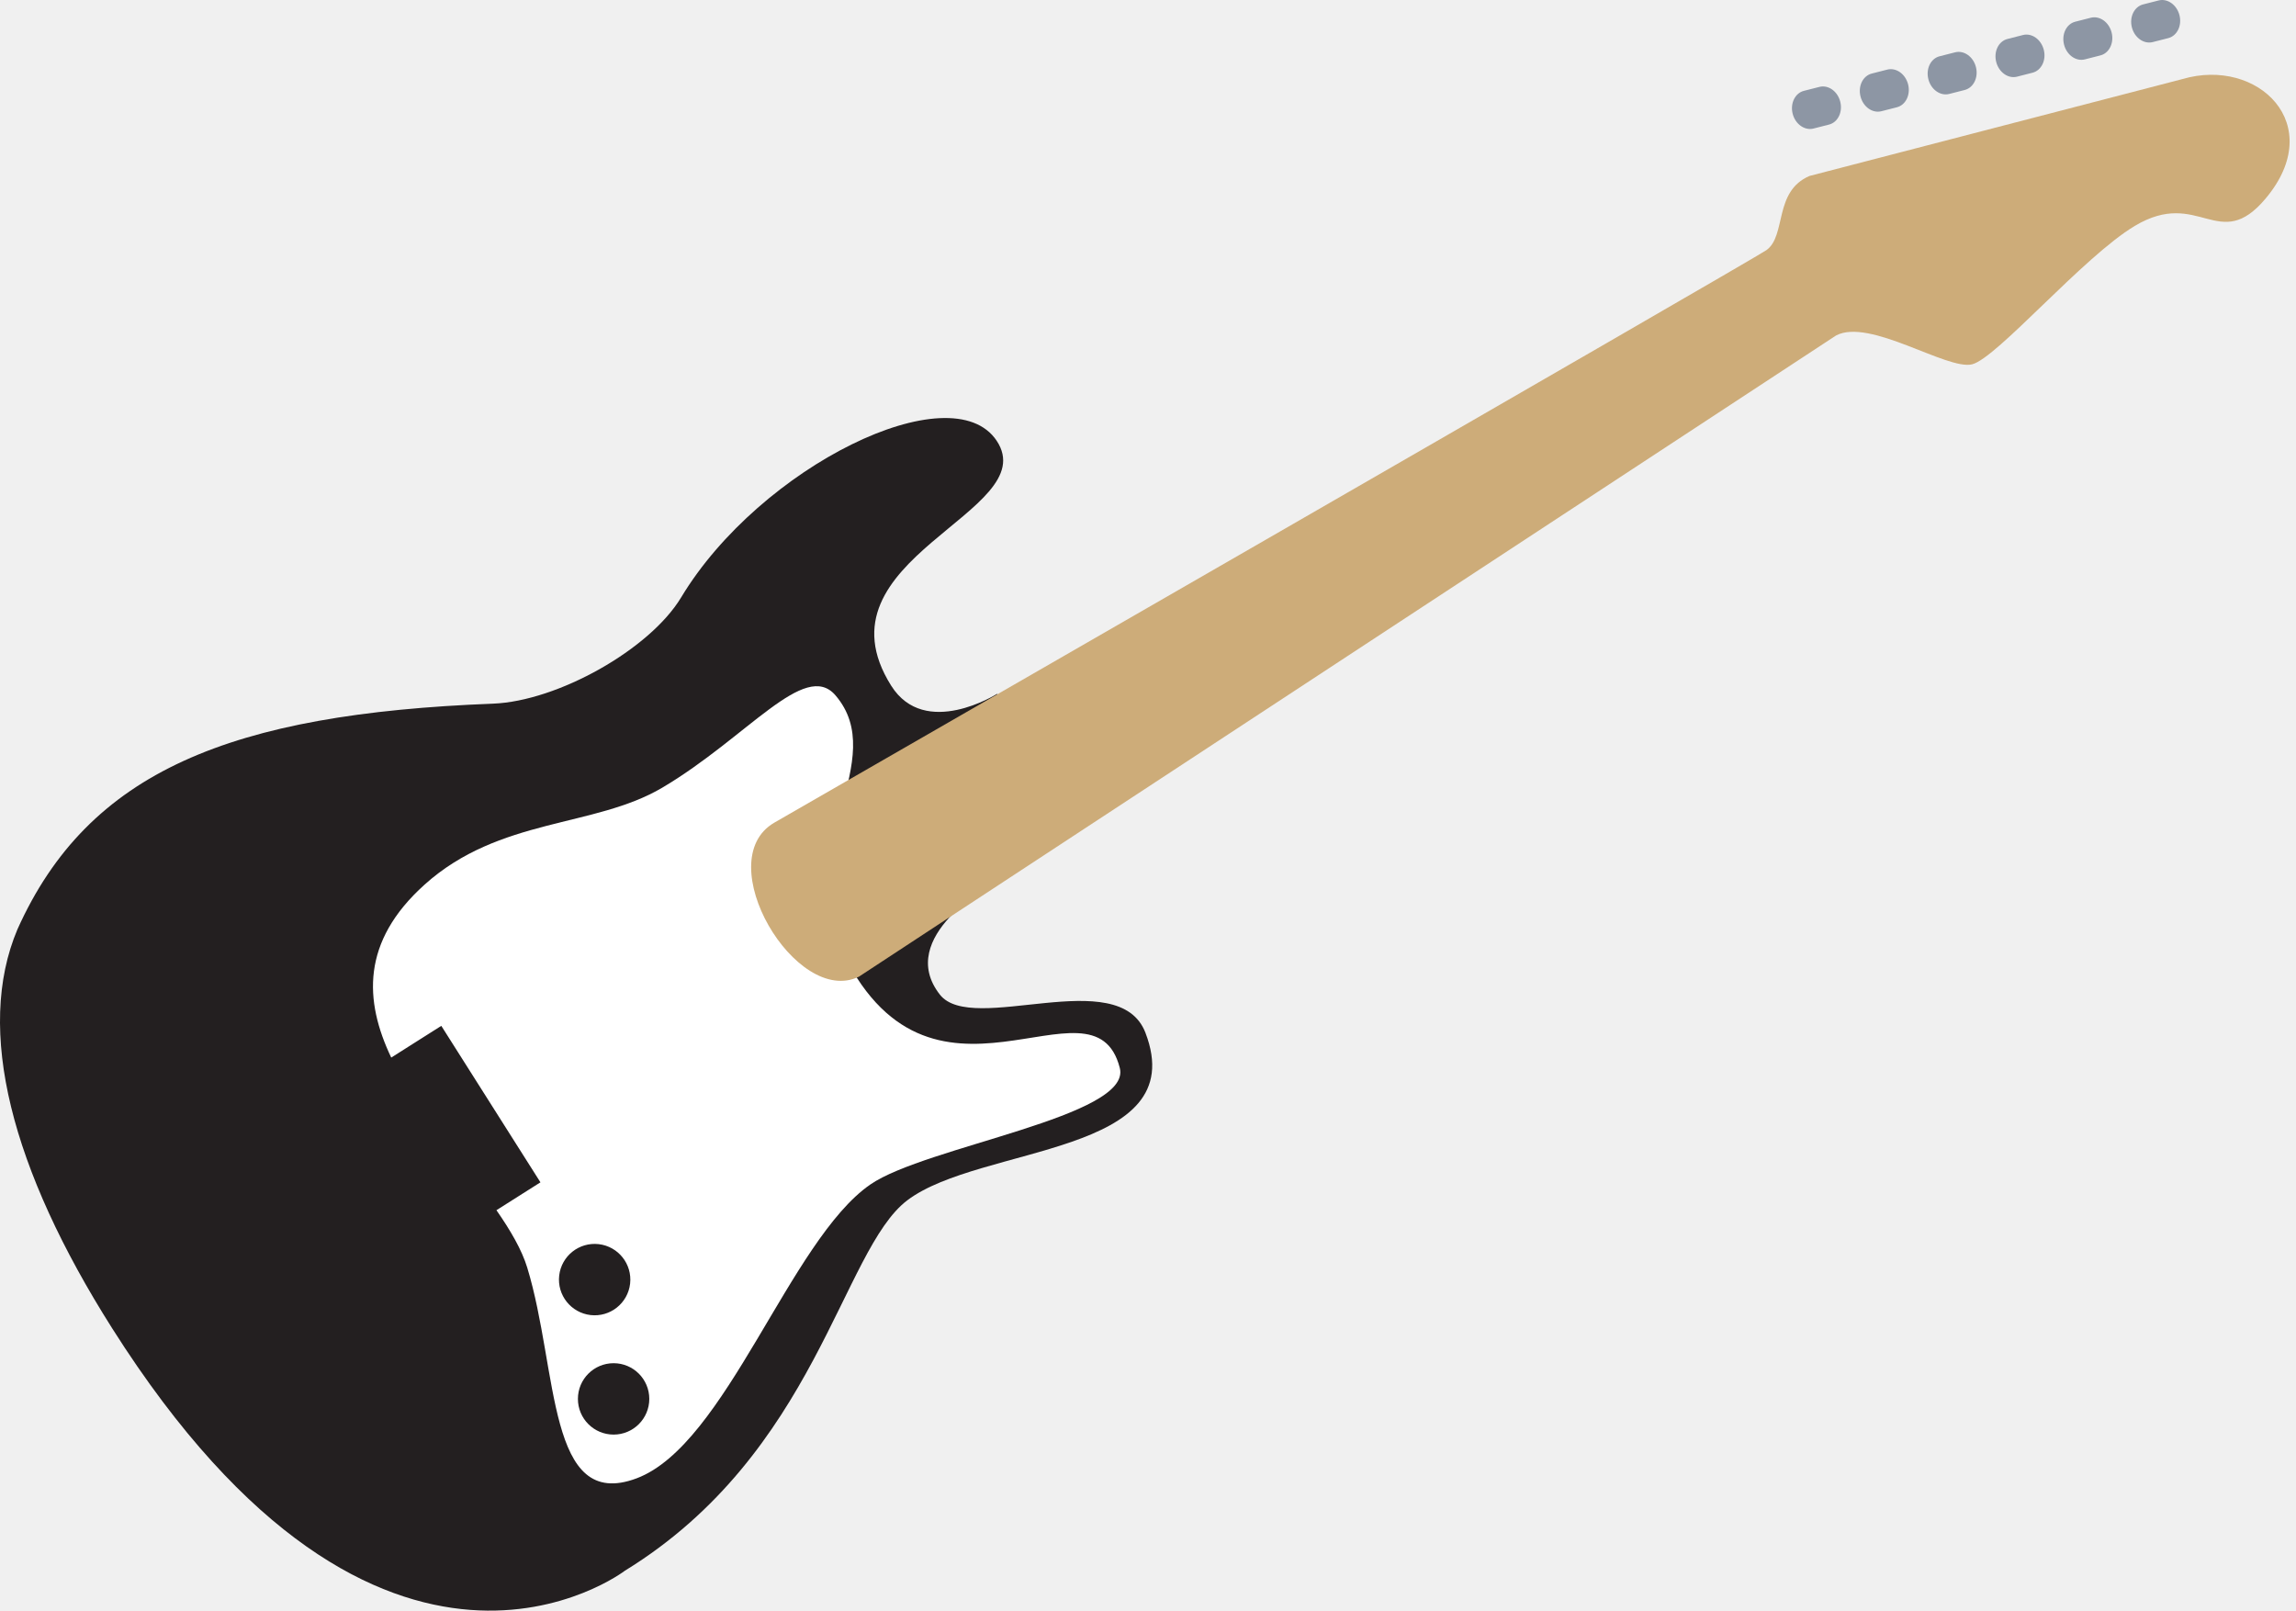
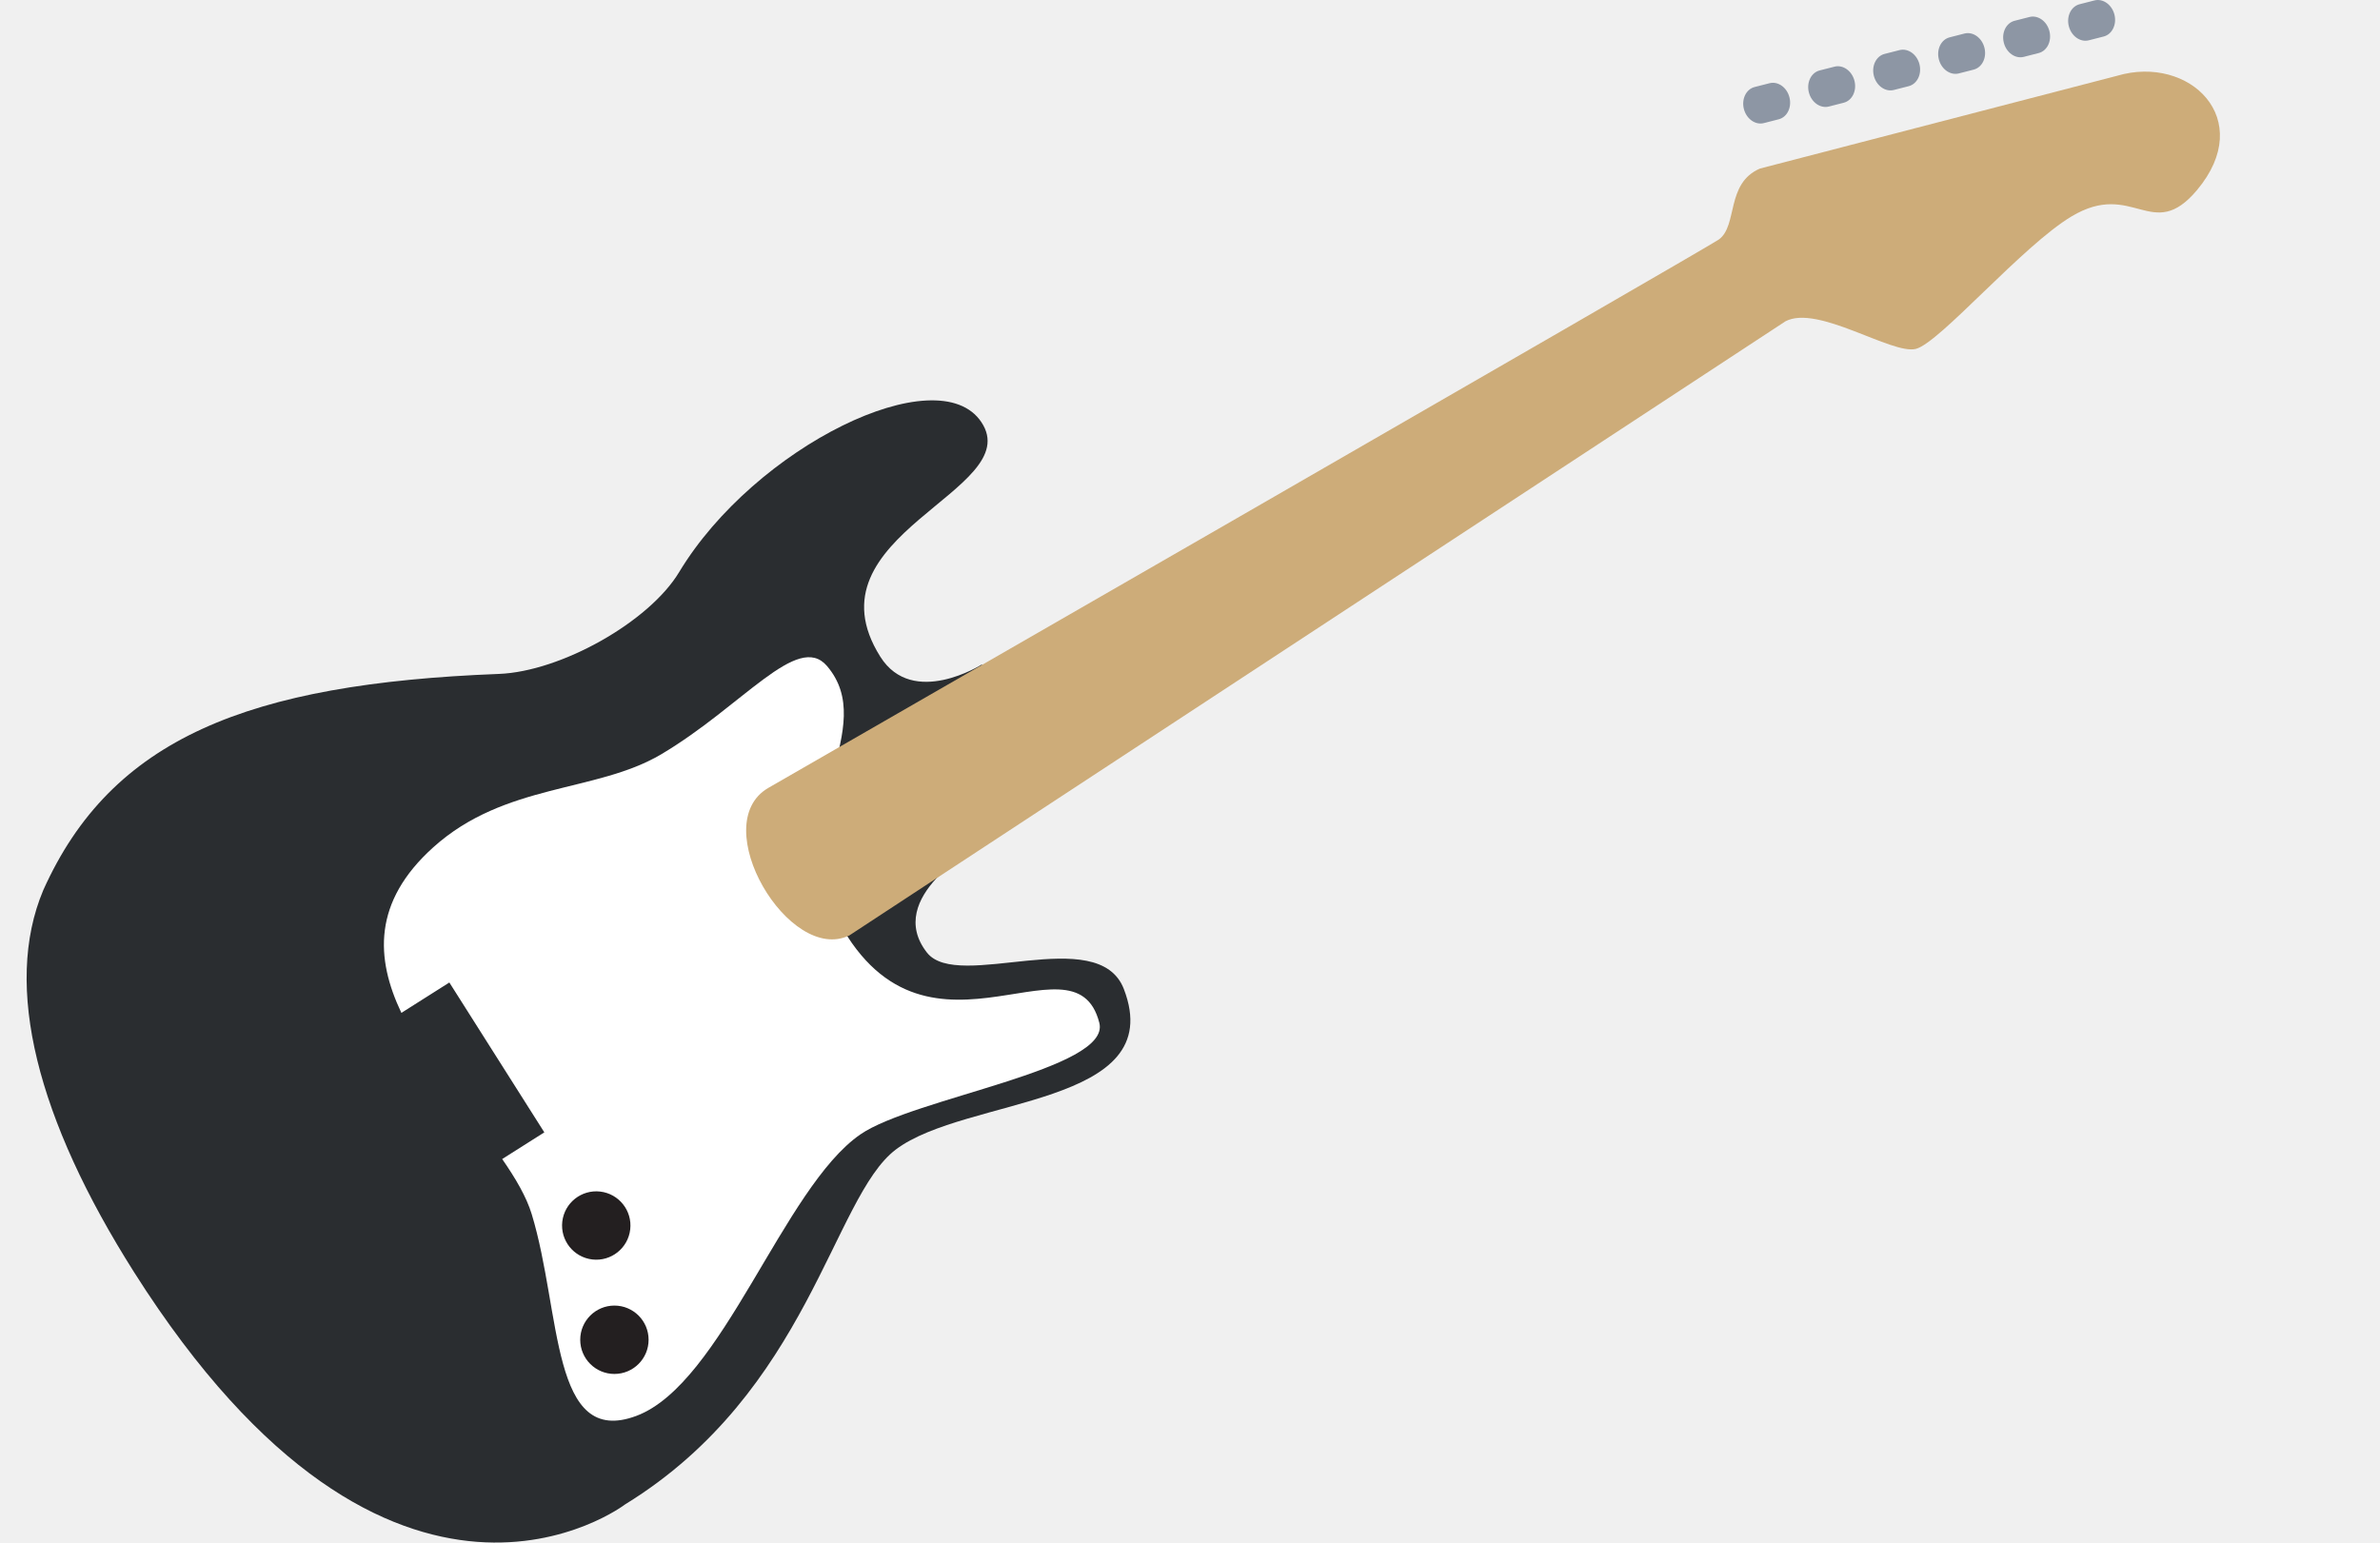
- <svg xmlns="http://www.w3.org/2000/svg" version="1.1" id="Layer_1" x="0px" y="0px" width="250px" height="175.359px" viewBox="0 36.32 250 175.359" enable-background="new 0 36.32 250 175.359" xml:space="preserve">
-   <path fill="#231F20" d="M53.682,112.932c7.051-0.273,17.072-5.909,20.48-11.562c8.615-14.295,29.448-24.449,34.362-17.06  c5.192,7.806-20.218,12.794-11.489,26.663c3.69,5.862,11.536,0.888,11.536,0.888c3.454,6.195-6.181,5.942-0.434,20.646  c0,0-10.733,5.801-5.799,12.103c3.523,4.497,19.469-3.429,22.382,4.15c5.149,13.398-17.975,12.21-25.931,18.247  c-7.175,5.443-9.887,27.505-30.746,40.325c0,0-26.324,20.176-55.835-26.399C1.235,163.614-2.72,148.446,1.896,137.51  C9.633,120.258,25.163,114.036,53.682,112.932z" />
+ <svg xmlns="http://www.w3.org/2000/svg" version="1.1" id="Layer_1" x="0px" y="0px" width="270.526px" height="175.359px" viewBox="-2.332 0 270.526 175.359" enable-background="new -2.332 0 270.526 175.359" xml:space="preserve">
  <g>
-     <path fill="#8D96A4" d="M229.924,39.858c0.288,1.131-0.259,2.25-1.223,2.495l-1.691,0.432c-0.963,0.245-1.979-0.475-2.266-1.607   l0,0c-0.29-1.132,0.258-2.25,1.221-2.496l1.691-0.43C228.62,38.005,229.636,38.725,229.924,39.858L229.924,39.858z" />
-     <path fill="#8D96A4" d="M237.312,37.975c0.288,1.132-0.259,2.249-1.223,2.496l-1.691,0.431c-0.964,0.246-1.979-0.474-2.269-1.606   l0,0c-0.288-1.132,0.261-2.251,1.224-2.496l1.69-0.431C236.007,36.123,237.021,36.843,237.312,37.975L237.312,37.975z" />
-     <path fill="#8D96A4" d="M215.15,43.622c0.288,1.133-0.26,2.25-1.224,2.496l-1.689,0.431c-0.964,0.246-1.979-0.474-2.268-1.606l0,0   c-0.287-1.133,0.257-2.25,1.223-2.496l1.69-0.431C213.847,41.77,214.86,42.489,215.15,43.622L215.15,43.622z" />
-     <path fill="#8D96A4" d="M222.537,41.74c0.289,1.132-0.258,2.25-1.223,2.496l-1.691,0.432c-0.963,0.245-1.979-0.475-2.267-1.607l0,0   c-0.288-1.133,0.259-2.25,1.223-2.497l1.69-0.431C221.232,39.888,222.247,40.607,222.537,41.74L222.537,41.74z" />
-     <path fill="#8D96A4" d="M200.375,47.387c0.289,1.133-0.258,2.249-1.221,2.496l-1.69,0.431c-0.964,0.246-1.979-0.475-2.269-1.607   l0,0c-0.288-1.132,0.259-2.25,1.223-2.496l1.691-0.43C199.072,45.534,200.088,46.255,200.375,47.387L200.375,47.387z" />
-     <path fill="#8D96A4" d="M207.764,45.505c0.288,1.132-0.26,2.249-1.223,2.495l-1.69,0.431c-0.965,0.245-1.979-0.474-2.269-1.606l0,0   c-0.288-1.132,0.258-2.25,1.223-2.496l1.69-0.431C206.458,43.652,207.475,44.372,207.764,45.505L207.764,45.505z" />
-   </g>
-   <path fill="#FFFFFF" d="M121.931,152.603c-2.85-11.181-20.796,8.043-30.557-13.396c-4.78-10.498,5.588-20.209-0.41-27.188  c-3.335-3.881-9.577,4.571-18.846,10.057c-7.403,4.381-17.737,3.228-25.891,10.562c-6.91,6.215-6.572,12.638-3.629,18.827  l5.453-3.454l10.795,17.037l-4.79,3.034c1.531,2.206,2.757,4.301,3.353,6.254c3.409,11.186,2.145,26.605,11.908,22.94  c9.763-3.666,16.676-25.93,25.447-31.991C100.786,161.122,123.278,157.891,121.931,152.603z" />
-   <circle fill="#231F20" cx="66.812" cy="188.627" r="3.886" />
-   <path fill="#231F20" d="M68.609,176.082c-0.245,2.132-2.172,3.661-4.304,3.418c-2.132-0.248-3.662-2.174-3.417-4.306  c0.245-2.131,2.172-3.66,4.304-3.416C67.324,172.024,68.854,173.951,68.609,176.082z" />
-   <g>
-     <path fill="#CDAC79" d="M214.742,75.983c2.712-0.691,12.106-11.722,17.71-15.069c6.997-4.179,9.146,3.086,14.243-2.982   c6.781-8.078-0.867-15.42-9.068-13.002l-40.598,10.548c-3.927,1.674-2.494,6.482-4.682,8.069   C191.045,64.491,84.3,125.894,84.3,125.894c-7.092,4.145,2.385,20.102,9.224,16.762l106.395-69.809   C203.581,70.906,212.03,76.672,214.742,75.983z" />
+     <path fill="#2A2D30" d="M54.376,76.612c7.051-0.273,17.072-5.909,20.48-11.562c8.615-14.295,29.448-24.448,34.362-17.06   C114.41,55.795,89,60.783,97.729,74.653c3.69,5.861,11.536,0.888,11.536,0.888c3.454,6.195-6.181,5.942-0.434,20.646   c0,0-10.733,5.801-5.799,12.104c3.523,4.496,19.469-3.43,22.382,4.148c5.148,13.397-17.975,12.211-25.931,18.248   c-7.175,5.442-9.887,27.506-30.746,40.323c0,0-26.324,20.177-55.835-26.397C1.929,127.293-2.026,112.125,2.59,101.187   C10.327,83.937,25.857,77.715,54.376,76.612z" />
+     <g>
+       <path fill="#8D96A4" d="M230.618,3.537c0.288,1.131-0.259,2.25-1.224,2.495l-1.69,0.432c-0.963,0.245-1.979-0.475-2.267-1.605l0,0    c-0.289-1.133,0.258-2.25,1.222-2.496l1.69-0.431C229.314,1.684,230.331,2.405,230.618,3.537L230.618,3.537z" />
+       <path fill="#8D96A4" d="M238.007,1.655c0.287,1.132-0.26,2.249-1.224,2.496l-1.69,0.431c-0.965,0.246-1.979-0.474-2.27-1.605l0,0    c-0.288-1.133,0.262-2.251,1.225-2.496l1.688-0.432C236.701-0.198,237.716,0.522,238.007,1.655L238.007,1.655z" />
+       <path fill="#8D96A4" d="M215.846,7.301c0.286,1.134-0.261,2.25-1.226,2.496l-1.688,0.432c-0.964,0.246-1.979-0.475-2.269-1.605    l0,0c-0.287-1.133,0.258-2.25,1.224-2.496l1.689-0.431C214.542,5.449,215.555,6.168,215.846,7.301L215.846,7.301z" />
+       <path fill="#8D96A4" d="M223.23,5.419c0.289,1.132-0.258,2.25-1.223,2.496l-1.691,0.433c-0.963,0.244-1.979-0.476-2.268-1.606l0,0    c-0.287-1.133,0.26-2.25,1.225-2.497l1.689-0.432C221.927,3.568,222.941,4.286,223.23,5.419L223.23,5.419z" />
+       <path fill="#8D96A4" d="M201.068,11.067c0.289,1.133-0.258,2.248-1.221,2.495l-1.689,0.432c-0.965,0.246-1.979-0.476-2.27-1.606    l0,0c-0.287-1.133,0.26-2.25,1.223-2.496l1.691-0.431C199.768,9.213,200.782,9.934,201.068,11.067L201.068,11.067z" />
+       <path fill="#8D96A4" d="M208.458,9.184c0.288,1.133-0.26,2.249-1.224,2.495l-1.688,0.432c-0.965,0.244-1.979-0.476-2.271-1.606    l0,0c-0.287-1.132,0.259-2.25,1.224-2.496l1.69-0.431C207.152,7.331,208.169,8.051,208.458,9.184L208.458,9.184z" />
+     </g>
+     <path fill="#FFFFFF" d="M122.625,116.281c-2.85-11.182-20.796,8.043-30.557-13.396c-4.78-10.497,5.588-20.208-0.41-27.186   c-3.335-3.881-9.577,4.57-18.846,10.057c-7.403,4.379-17.737,3.228-25.891,10.562c-6.91,6.215-6.572,12.639-3.629,18.826   l5.453-3.453l10.795,17.037l-4.79,3.032c1.531,2.207,2.757,4.302,3.353,6.255c3.409,11.188,2.145,26.604,11.908,22.94   c9.763-3.666,16.676-25.93,25.447-31.992C101.48,124.801,123.972,121.57,122.625,116.281z" />
+     <circle fill="#231F20" cx="67.506" cy="152.305" r="3.886" />
+     <path fill="#231F20" d="M69.303,139.76c-0.245,2.134-2.172,3.662-4.304,3.418c-2.132-0.247-3.662-2.174-3.417-4.305   s2.172-3.66,4.304-3.416C68.019,135.703,69.548,137.629,69.303,139.76z" />
+     <g>
+       <path fill="#CDAC79" d="M215.438,39.662c2.711-0.69,12.104-11.723,17.709-15.069c6.998-4.179,9.146,3.087,14.244-2.98    c6.78-8.078-0.867-15.42-9.068-13.002l-40.598,10.548c-3.929,1.674-2.494,6.481-4.683,8.068    C191.738,28.17,84.994,89.572,84.994,89.572c-7.092,4.145,2.385,20.102,9.224,16.762l106.396-69.807    C204.275,34.585,212.725,40.351,215.438,39.662z" />
+     </g>
+     <path fill="none" stroke="#2A2D30" stroke-miterlimit="10" d="M205.867,34.411" />
  </g>
</svg>
